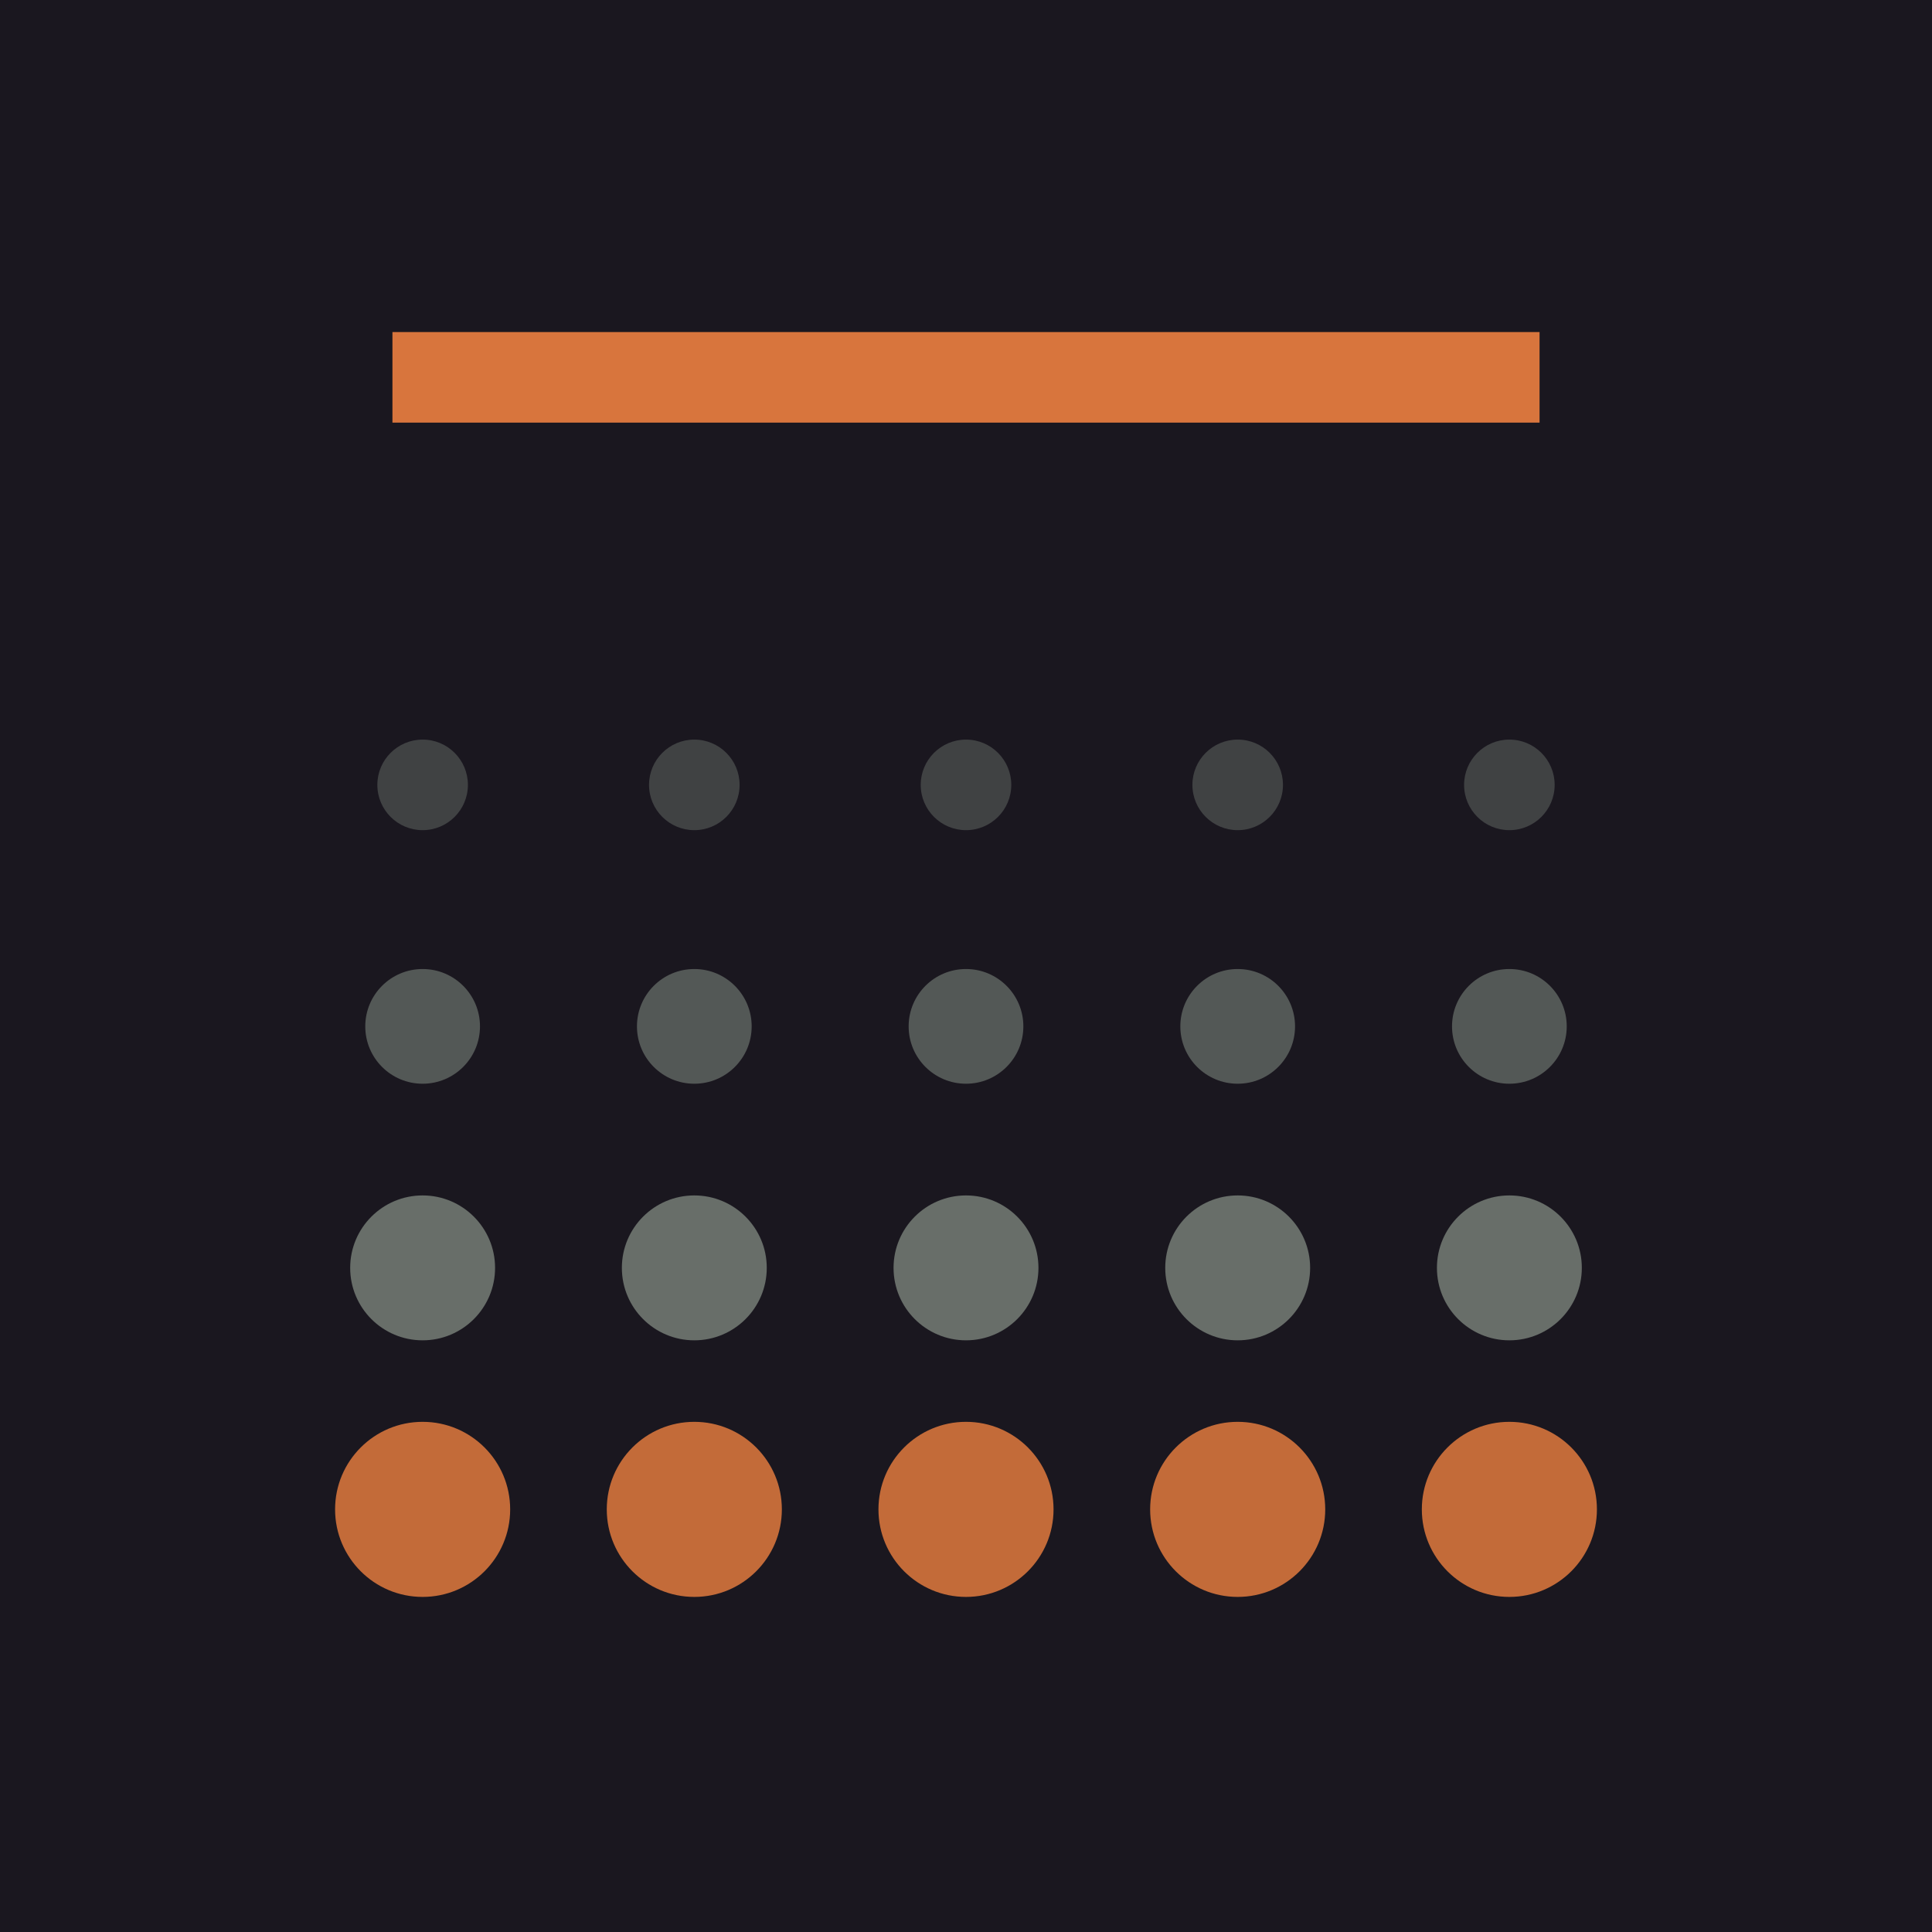
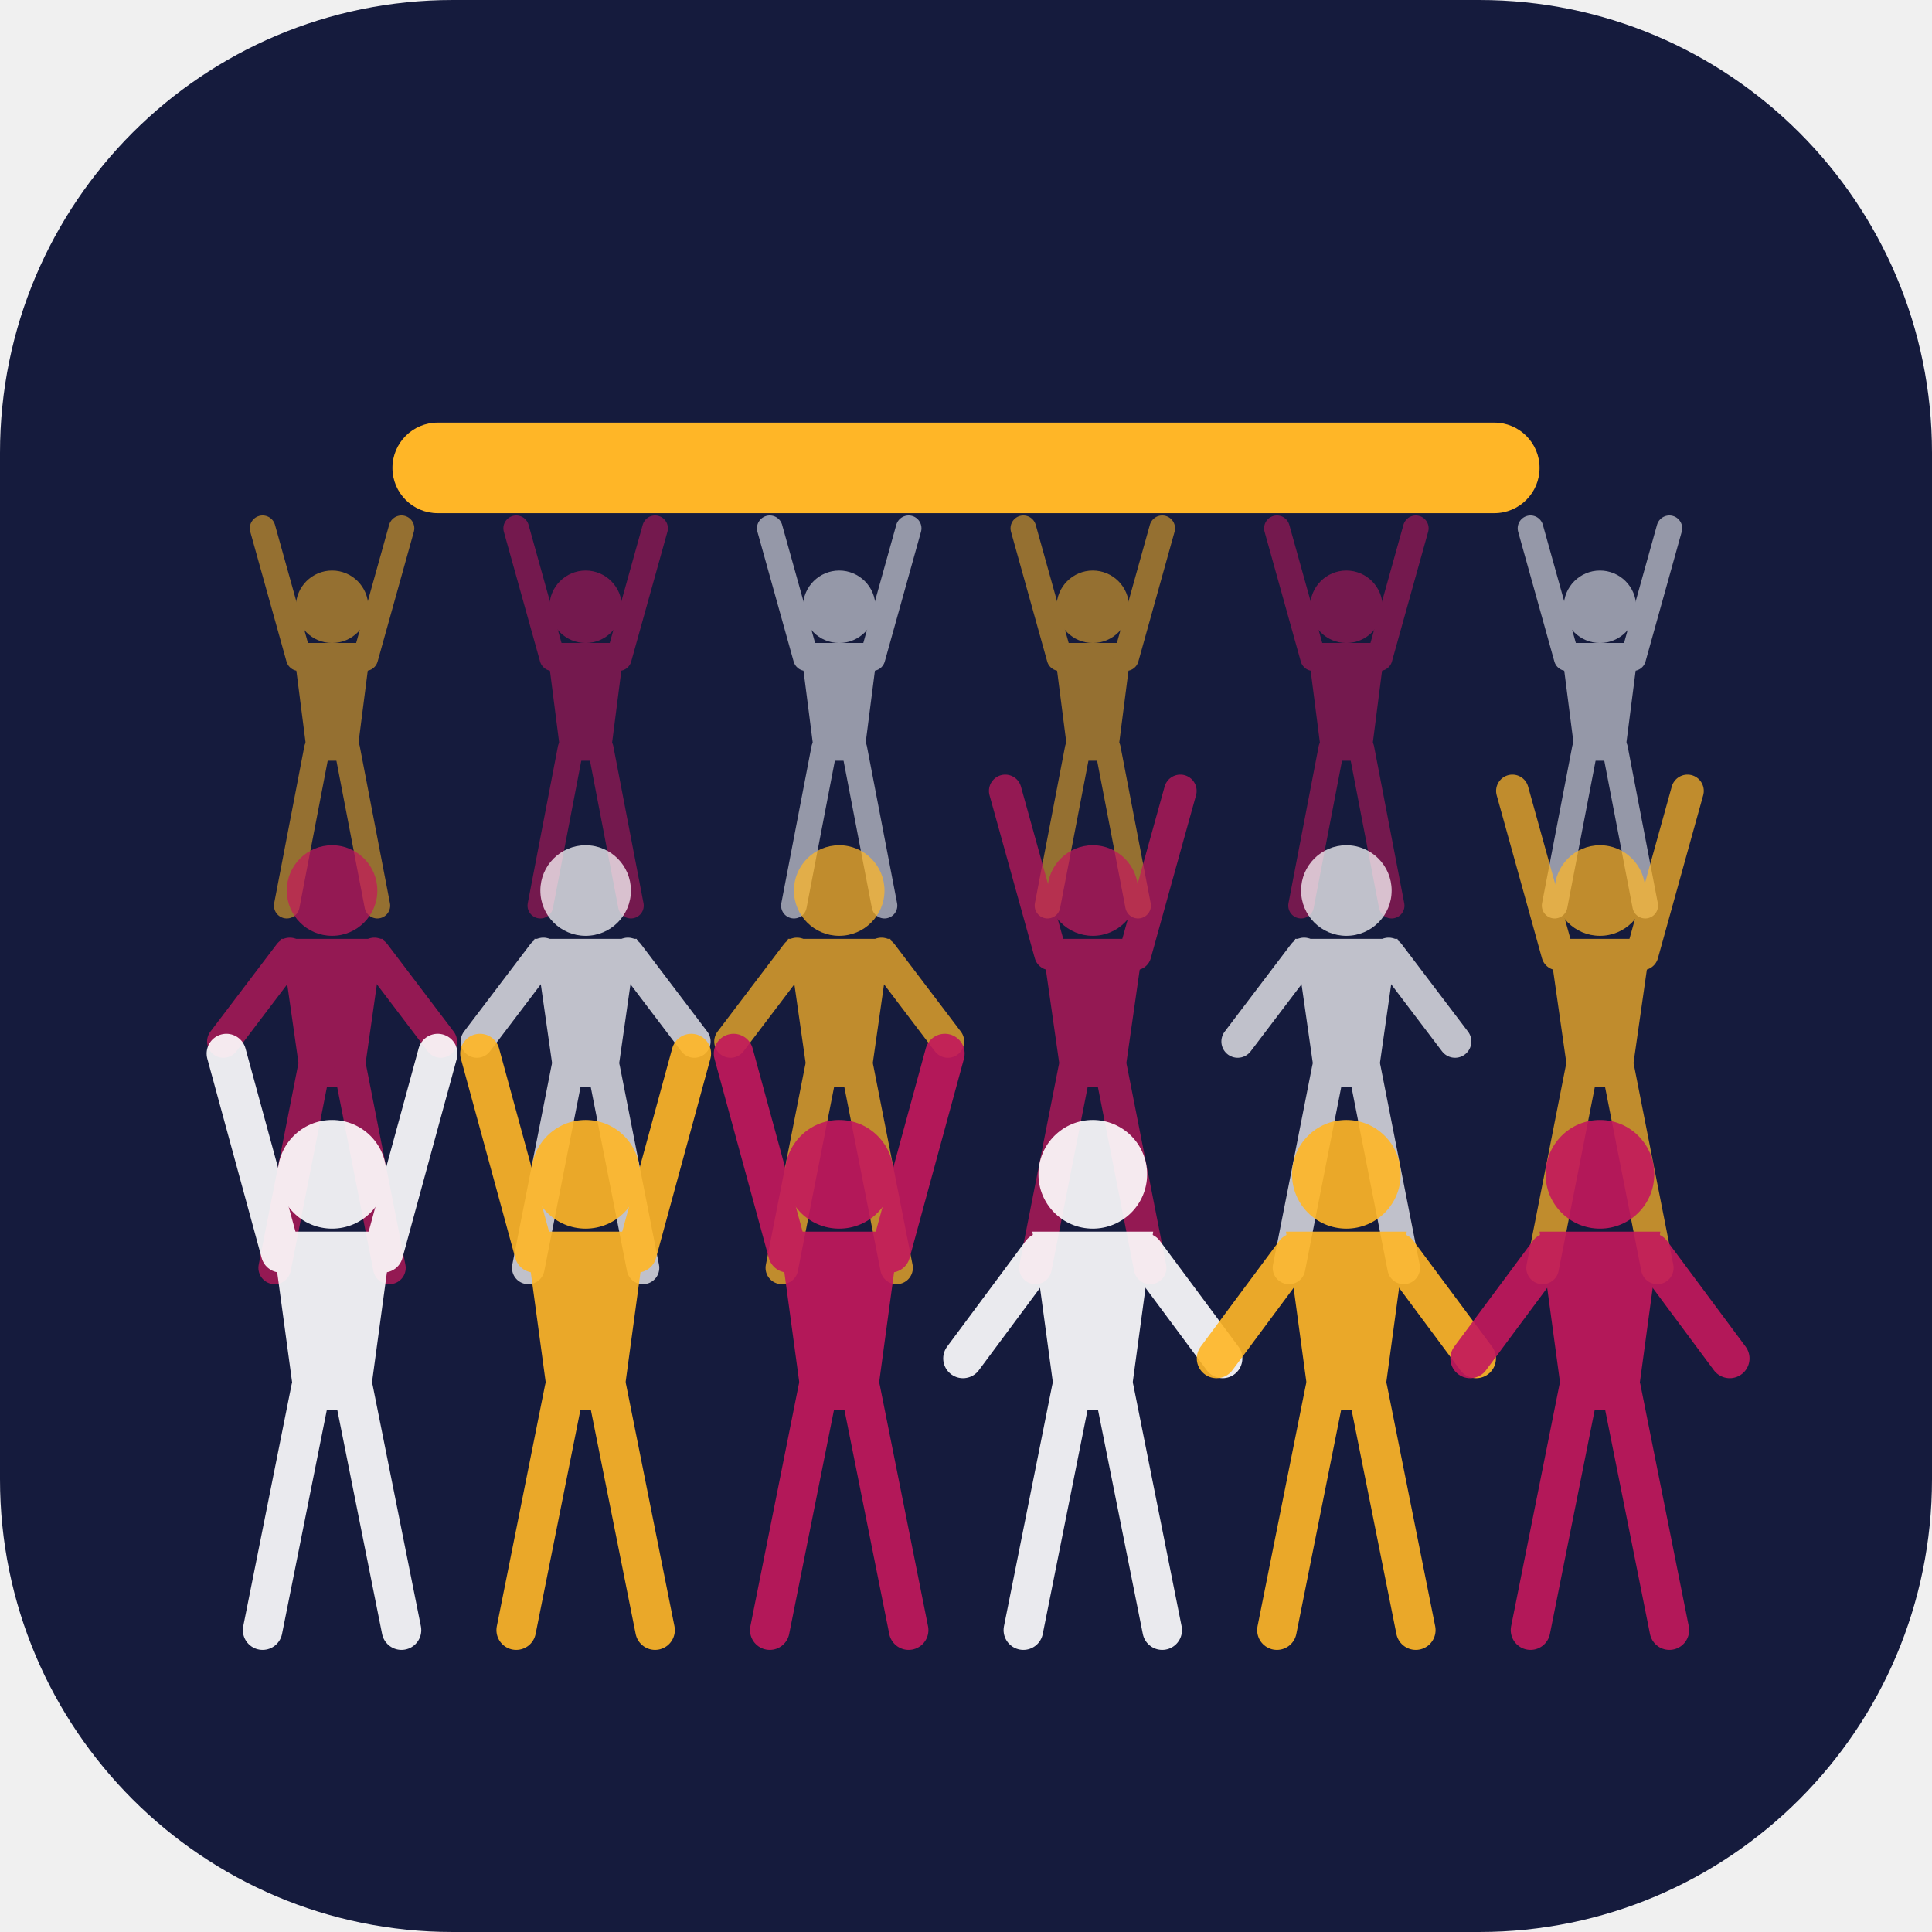
<svg xmlns="http://www.w3.org/2000/svg" viewBox="0 0 64 64" width="64" height="64" role="img">
-   <defs>
-     <filter id="blmk" x="-40%" y="-40%" width="180%" height="180%">
-       <feGaussianBlur stdDeviation="1.4" />
-     </filter>
-     <linearGradient id="mtmk" x1="0" y1="0" x2="1" y2="1">
-       <stop offset="0" stop-color="#59635C" />
-       <stop offset="0.18" stop-color="#879187" />
-       <stop offset="0.38" stop-color="#D8753D" />
-       <stop offset="0.5" stop-color="#F09A5B" />
-       <stop offset="0.62" stop-color="#D8753D" />
-       <stop offset="0.82" stop-color="#879187" />
-       <stop offset="1" stop-color="#879187" />
-     </linearGradient>
-   </defs>
-   <rect width="64" height="64" fill="#1A171F" />
-   <rect x="13" y="11" width="38" height="3" fill="#D8753D" />
-   <circle cx="14.0" cy="26.0" r="1.5" fill="#879187" opacity="0.35" />
-   <circle cx="23.0" cy="26.0" r="1.5" fill="#879187" opacity="0.35" />
-   <circle cx="32.0" cy="26.0" r="1.5" fill="#879187" opacity="0.35" />
-   <circle cx="41.0" cy="26.0" r="1.5" fill="#879187" opacity="0.35" />
-   <circle cx="50.0" cy="26.0" r="1.5" fill="#879187" opacity="0.35" />
-   <circle cx="14.0" cy="34.0" r="1.9" fill="#879187" opacity="0.53" />
-   <circle cx="23.0" cy="34.0" r="1.9" fill="#879187" opacity="0.53" />
-   <circle cx="32.0" cy="34.0" r="1.9" fill="#879187" opacity="0.53" />
-   <circle cx="41.0" cy="34.0" r="1.9" fill="#879187" opacity="0.53" />
-   <circle cx="50.0" cy="34.0" r="1.9" fill="#879187" opacity="0.53" />
-   <circle cx="14.0" cy="42.0" r="2.4" fill="#879187" opacity="0.71" />
-   <circle cx="23.0" cy="42.0" r="2.4" fill="#879187" opacity="0.71" />
-   <circle cx="32.0" cy="42.0" r="2.4" fill="#879187" opacity="0.71" />
-   <circle cx="41.0" cy="42.0" r="2.4" fill="#879187" opacity="0.71" />
-   <circle cx="50.0" cy="42.0" r="2.4" fill="#879187" opacity="0.71" />
-   <circle cx="14.0" cy="50.0" r="2.9" fill="#D8753D" opacity="0.89" />
-   <circle cx="23.0" cy="50.0" r="2.9" fill="#D8753D" opacity="0.89" />
-   <circle cx="32.0" cy="50.0" r="2.9" fill="#D8753D" opacity="0.89" />
-   <circle cx="41.0" cy="50.0" r="2.9" fill="#D8753D" opacity="0.89" />
-   <circle cx="50.0" cy="50.0" r="2.9" fill="#D8753D" opacity="0.89" />
+   <rect width="64" height="64" rx="15" fill="#151B3D" />
+   <g transform="translate(11.0 30.0)" opacity="0.55">
+     <circle cx="0" cy="-9.9" r="1.2" fill="#FFB627" />
+     <path d="M-1.3 -8.7 H1.3 L0.8 -4.8 H-0.8 Z" fill="#FFB627" />
+     <path d="M-0.5 -5.2 L-1.5 0 M0.5 -5.2 L1.5 0 M-1.1 -8.2 L-2.3 -12.5 M1.1 -8.2 L2.3 -12.5" stroke="#FFB627" stroke-width="0.85" stroke-linecap="round" fill="none" />
+   </g>
+   <g transform="translate(19.4 30.0)" opacity="0.55">
+     <circle cx="0" cy="-9.9" r="1.2" fill="#C2185B" />
+     <path d="M-1.3 -8.7 H1.3 L0.8 -4.8 H-0.8 Z" fill="#C2185B" />
+     <path d="M-0.5 -5.2 L-1.5 0 M0.5 -5.2 L1.5 0 M-1.1 -8.2 L-2.3 -12.5 M1.1 -8.2 L2.3 -12.5" stroke="#C2185B" stroke-width="0.85" stroke-linecap="round" fill="none" />
+   </g>
+   <g transform="translate(27.8 30.0)" opacity="0.55">
+     <circle cx="0" cy="-9.9" r="1.2" fill="#FFFFFF" />
+     <path d="M-1.3 -8.7 H1.3 L0.8 -4.8 H-0.8 Z" fill="#FFFFFF" />
+     <path d="M-0.5 -5.2 L-1.5 0 M0.5 -5.2 L1.5 0 M-1.1 -8.2 L-2.3 -12.5 M1.1 -8.2 L2.3 -12.5" stroke="#FFFFFF" stroke-width="0.85" stroke-linecap="round" fill="none" />
+   </g>
+   <g transform="translate(36.2 30.0)" opacity="0.55">
+     <circle cx="0" cy="-9.9" r="1.2" fill="#FFB627" />
+     <path d="M-1.3 -8.7 H1.3 L0.8 -4.8 H-0.8 Z" fill="#FFB627" />
+     <path d="M-0.5 -5.2 L-1.5 0 M0.5 -5.2 L1.5 0 M-1.1 -8.2 L-2.3 -12.5 M1.1 -8.2 L2.3 -12.5" stroke="#FFB627" stroke-width="0.85" stroke-linecap="round" fill="none" />
+   </g>
+   <g transform="translate(44.6 30.0)" opacity="0.55">
+     <circle cx="0" cy="-9.9" r="1.2" fill="#C2185B" />
+     <path d="M-1.3 -8.7 H1.3 L0.8 -4.8 H-0.8 Z" fill="#C2185B" />
+     <path d="M-0.5 -5.2 L-1.5 0 M0.5 -5.2 L1.5 0 M-1.1 -8.2 L-2.3 -12.5 M1.1 -8.2 L2.3 -12.5" stroke="#C2185B" stroke-width="0.85" stroke-linecap="round" fill="none" />
+   </g>
+   <g transform="translate(53.0 30.0)" opacity="0.55">
+     <circle cx="0" cy="-9.9" r="1.2" fill="#FFFFFF" />
+     <path d="M-1.3 -8.7 H1.3 L0.8 -4.8 H-0.8 Z" fill="#FFFFFF" />
+     <path d="M-0.5 -5.2 L-1.5 0 M0.5 -5.2 L1.5 0 M-1.1 -8.2 L-2.3 -12.5 M1.1 -8.2 L2.3 -12.5" stroke="#FFFFFF" stroke-width="0.85" stroke-linecap="round" fill="none" />
+   </g>
+   <g transform="translate(11.0 42.0)" opacity="0.73">
+     <circle cx="0" cy="-12.5" r="1.5" fill="#C2185B" />
+     <path d="M-1.7 -10.9 H1.7 L1.0 -6.0 H-1.0 Z" fill="#C2185B" />
+     <path d="M-0.6 -6.6 L-1.9 0 M0.6 -6.6 L1.9 0 M-1.4 -10.4 L-3.6 -7.5 M1.4 -10.4 L3.6 -7.5" stroke="#C2185B" stroke-width="1.08" stroke-linecap="round" fill="none" />
+   </g>
+   <g transform="translate(19.4 42.0)" opacity="0.73">
+     <circle cx="0" cy="-12.5" r="1.5" fill="#FFFFFF" />
+     <path d="M-1.7 -10.9 H1.7 L1.0 -6.0 H-1.0 Z" fill="#FFFFFF" />
+     <path d="M-0.6 -6.6 L-1.9 0 M0.6 -6.6 L1.9 0 M-1.4 -10.4 L-3.6 -7.5 M1.4 -10.4 L3.6 -7.5" stroke="#FFFFFF" stroke-width="1.08" stroke-linecap="round" fill="none" />
+   </g>
+   <g transform="translate(27.8 42.0)" opacity="0.73">
+     <circle cx="0" cy="-12.5" r="1.5" fill="#FFB627" />
+     <path d="M-1.7 -10.9 H1.7 L1.0 -6.0 H-1.0 Z" fill="#FFB627" />
+     <path d="M-0.6 -6.6 L-1.9 0 M0.6 -6.6 L1.9 0 M-1.4 -10.4 L-3.6 -7.5 M1.4 -10.4 L3.6 -7.5" stroke="#FFB627" stroke-width="1.08" stroke-linecap="round" fill="none" />
+   </g>
+   <g transform="translate(36.2 42.0)" opacity="0.73">
+     <circle cx="0" cy="-12.5" r="1.5" fill="#C2185B" />
+     <path d="M-1.7 -10.9 H1.7 L1.0 -6.0 H-1.0 Z" fill="#C2185B" />
+     <path d="M-0.6 -6.6 L-1.9 0 M0.6 -6.6 L1.9 0 M-1.4 -10.4 L-2.9 -15.8 M1.4 -10.4 L2.9 -15.8" stroke="#C2185B" stroke-width="1.08" stroke-linecap="round" fill="none" />
+   </g>
+   <g transform="translate(44.6 42.0)" opacity="0.73">
+     <circle cx="0" cy="-12.5" r="1.5" fill="#FFFFFF" />
+     <path d="M-1.7 -10.9 H1.7 L1.0 -6.0 H-1.0 Z" fill="#FFFFFF" />
+     <path d="M-0.6 -6.6 L-1.9 0 M0.6 -6.6 L1.9 0 M-1.4 -10.4 L-3.6 -7.5 M1.4 -10.4 L3.6 -7.5" stroke="#FFFFFF" stroke-width="1.08" stroke-linecap="round" fill="none" />
+   </g>
+   <g transform="translate(53.0 42.0)" opacity="0.73">
+     <circle cx="0" cy="-12.5" r="1.5" fill="#FFB627" />
+     <path d="M-1.7 -10.9 H1.7 L1.0 -6.0 H-1.0 Z" fill="#FFB627" />
+     <path d="M-0.6 -6.6 L-1.9 0 M0.6 -6.6 L1.9 0 M-1.4 -10.4 L-2.9 -15.8 M1.4 -10.4 L2.9 -15.8" stroke="#FFB627" stroke-width="1.08" stroke-linecap="round" fill="none" />
+   </g>
+   <g transform="translate(11.0 54.0)" opacity="0.91">
+     <circle cx="0" cy="-15.1" r="1.8" fill="#FFFFFF" />
+     <path d="M-2.0 -13.2 H2.0 L1.2 -7.3 H-1.2 Z" fill="#FFFFFF" />
+     <path d="M-0.7 -8.0 L-2.3 0 M0.7 -8.0 L2.3 0 M-1.7 -12.5 L-3.5 -19.1 M1.7 -12.5 L3.5 -19.1" stroke="#FFFFFF" stroke-width="1.31" stroke-linecap="round" fill="none" />
+   </g>
+   <g transform="translate(19.4 54.0)" opacity="0.91">
+     <circle cx="0" cy="-15.1" r="1.8" fill="#FFB627" />
+     <path d="M-2.0 -13.2 H2.0 L1.2 -7.3 H-1.2 Z" fill="#FFB627" />
+     <path d="M-0.7 -8.0 L-2.3 0 M0.7 -8.0 L2.3 0 M-1.7 -12.5 L-3.5 -19.1 M1.7 -12.5 L3.5 -19.1" stroke="#FFB627" stroke-width="1.31" stroke-linecap="round" fill="none" />
+   </g>
+   <g transform="translate(27.8 54.0)" opacity="0.91">
+     <circle cx="0" cy="-15.1" r="1.8" fill="#C2185B" />
+     <path d="M-2.0 -13.2 H2.0 L1.2 -7.3 H-1.2 Z" fill="#C2185B" />
+     <path d="M-0.7 -8.0 L-2.3 0 M0.7 -8.0 L2.3 0 M-1.7 -12.5 L-3.5 -19.1 M1.7 -12.5 L3.5 -19.1" stroke="#C2185B" stroke-width="1.31" stroke-linecap="round" fill="none" />
+   </g>
+   <g transform="translate(36.2 54.0)" opacity="0.91">
+     <circle cx="0" cy="-15.1" r="1.8" fill="#FFFFFF" />
+     <path d="M-2.0 -13.2 H2.0 L1.2 -7.3 H-1.2 Z" fill="#FFFFFF" />
+     <path d="M-0.7 -8.0 L-2.3 0 M0.7 -8.0 L2.3 0 M-1.7 -12.5 L-4.3 -9.0 M1.7 -12.5 L4.3 -9.0" stroke="#FFFFFF" stroke-width="1.31" stroke-linecap="round" fill="none" />
+   </g>
+   <g transform="translate(44.6 54.0)" opacity="0.91">
+     <circle cx="0" cy="-15.1" r="1.8" fill="#FFB627" />
+     <path d="M-2.0 -13.2 H2.0 L1.2 -7.3 H-1.2 Z" fill="#FFB627" />
+     <path d="M-0.7 -8.0 L-2.3 0 M0.7 -8.0 L2.3 0 M-1.7 -12.5 L-4.3 -9.0 M1.7 -12.5 L4.3 -9.0" stroke="#FFB627" stroke-width="1.31" stroke-linecap="round" fill="none" />
+   </g>
+   <g transform="translate(53.0 54.0)" opacity="0.91">
+     <circle cx="0" cy="-15.1" r="1.8" fill="#C2185B" />
+     <path d="M-2.0 -13.2 H2.0 L1.2 -7.3 H-1.2 Z" fill="#C2185B" />
+     <path d="M-0.7 -8.0 L-2.3 0 M0.7 -8.0 L2.3 0 M-1.7 -12.5 L-4.3 -9.0 M1.7 -12.5 L4.3 -9.0" stroke="#C2185B" stroke-width="1.31" stroke-linecap="round" fill="none" />
+   </g>
+   <rect x="13" y="14" width="38" height="3" rx="1.5" fill="#FFB627" />
</svg>
